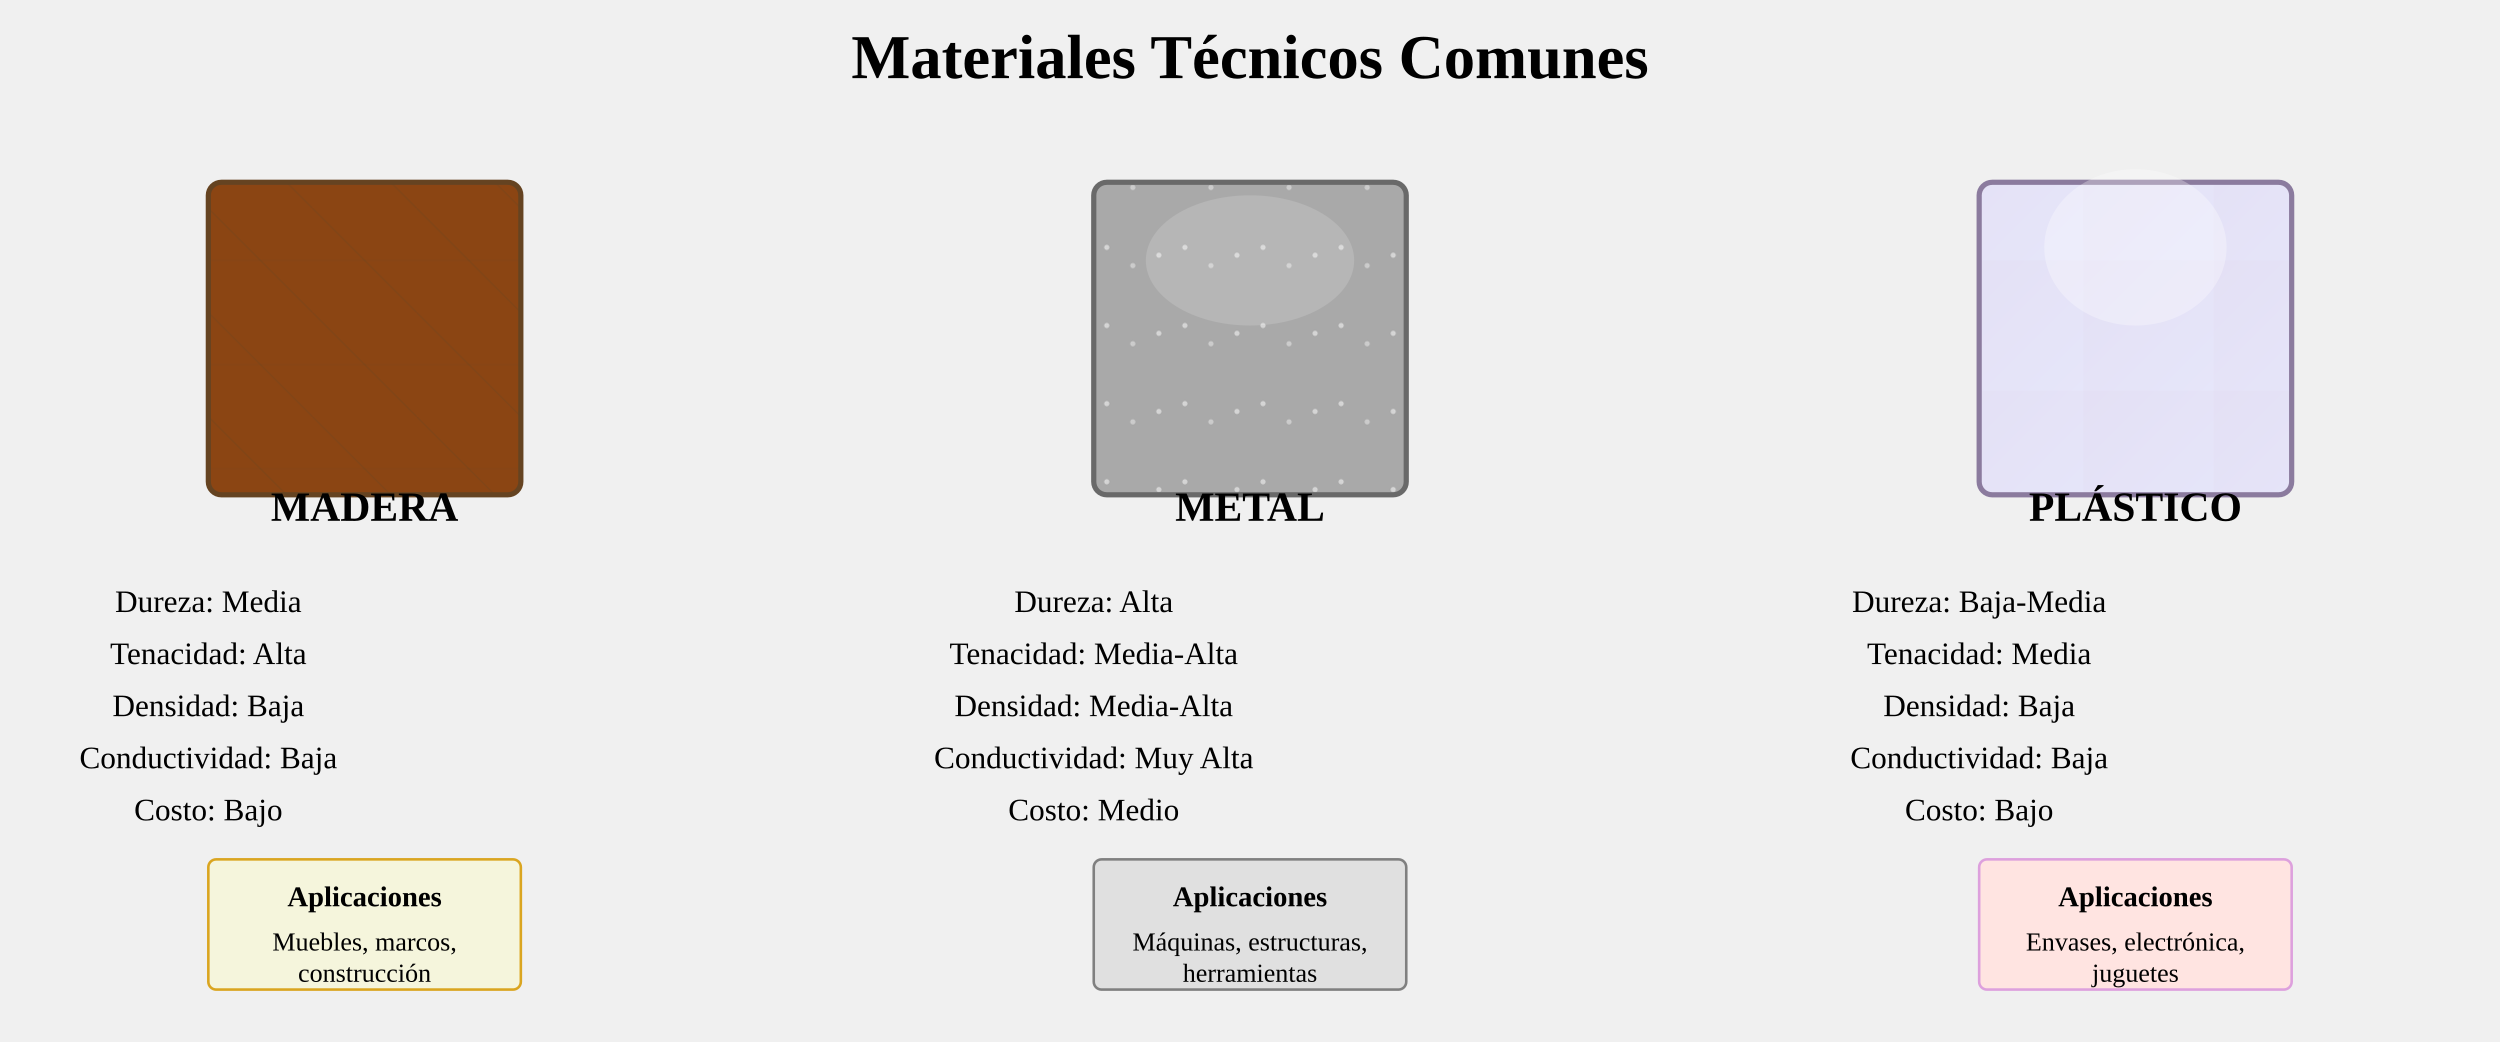
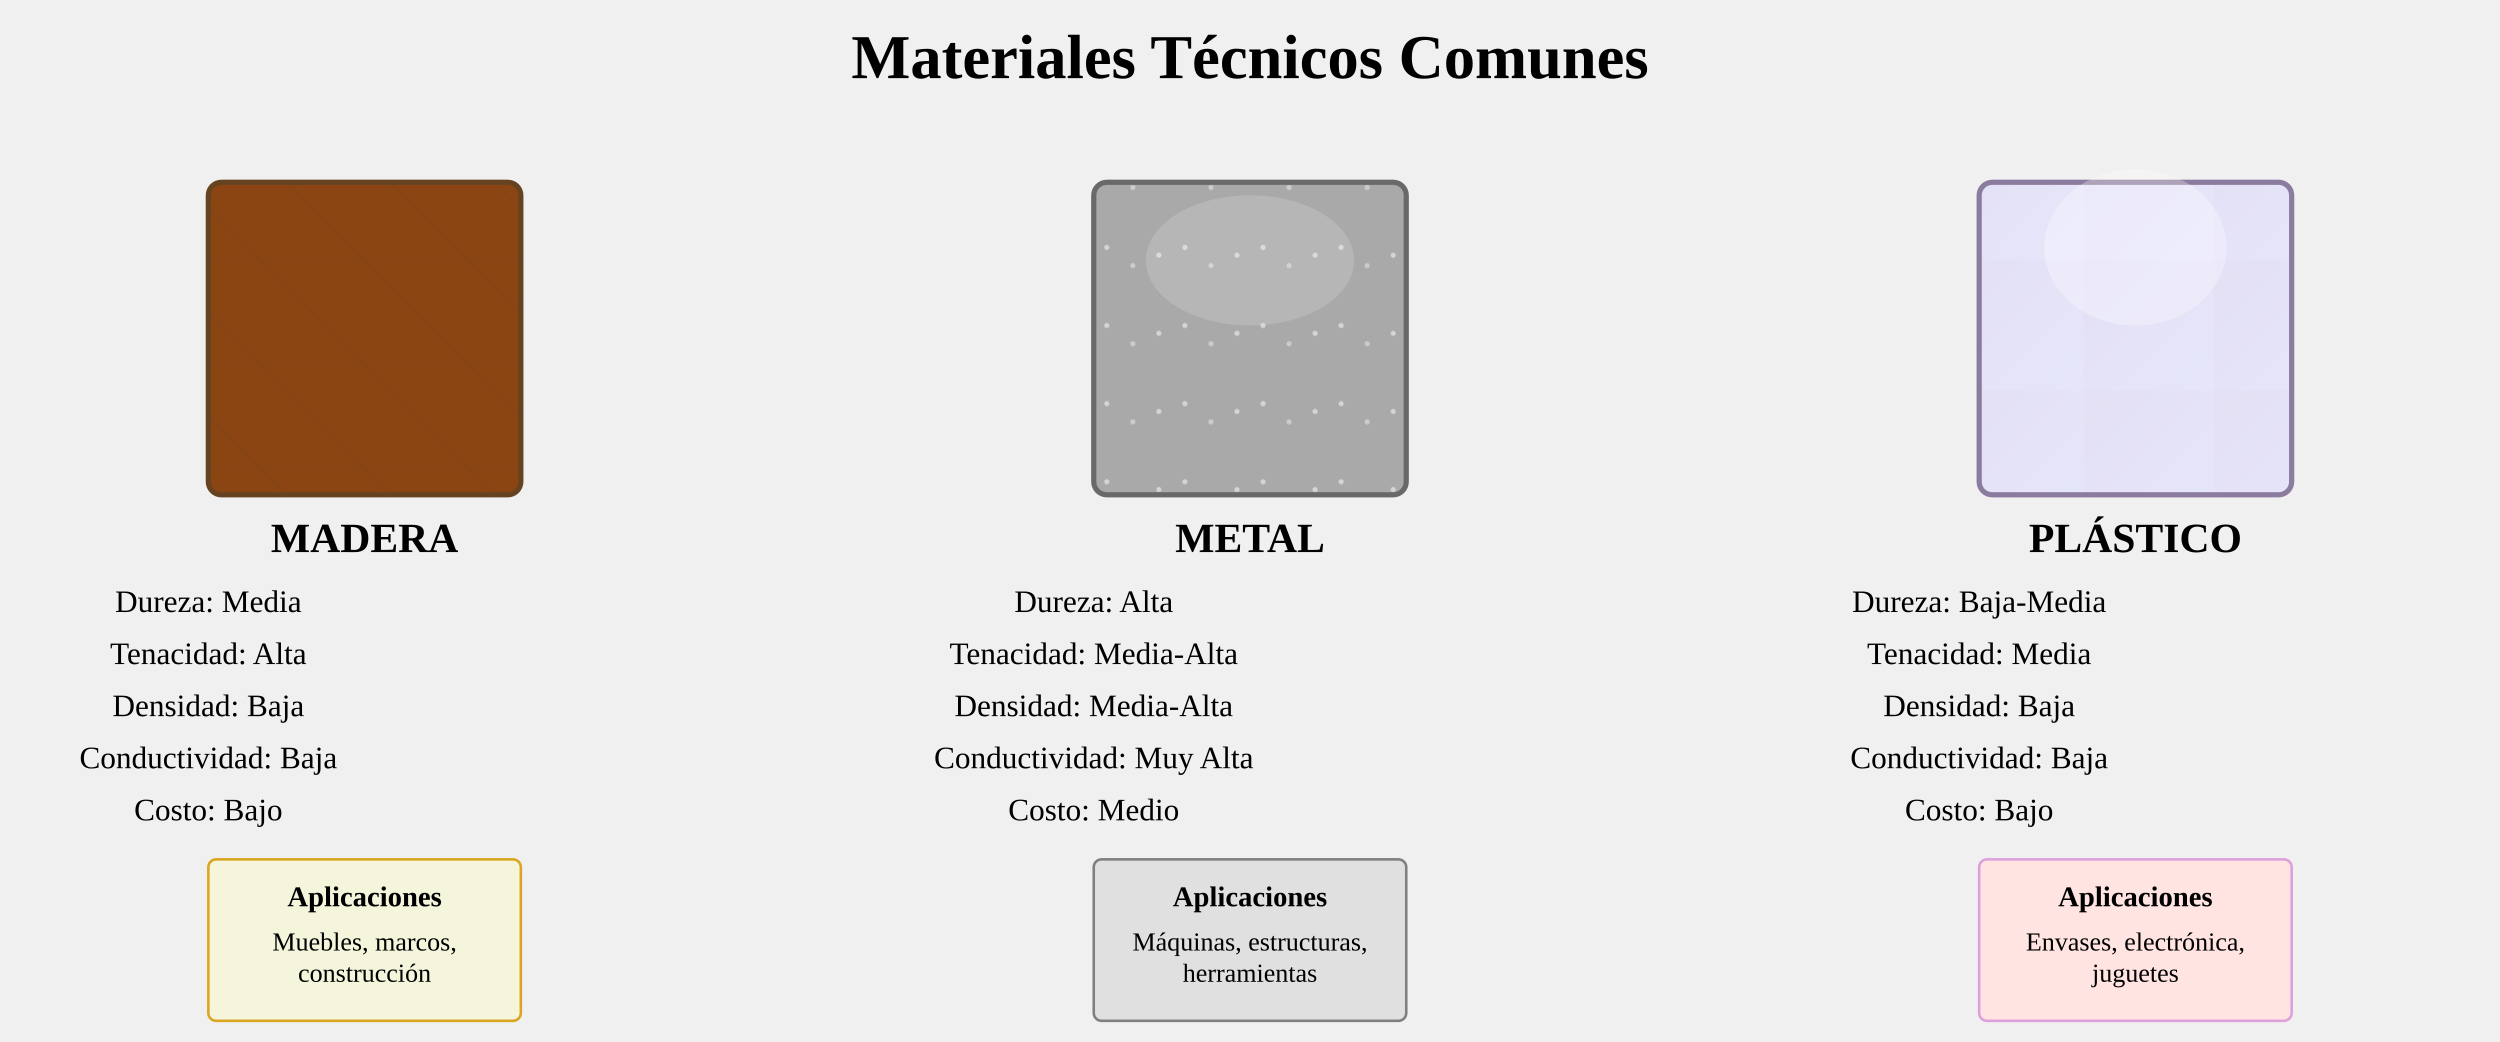
<svg xmlns="http://www.w3.org/2000/svg" viewBox="0 0 960 400">
  <defs>
    <style>
      .material-label { font-size: 16px; font-weight: bold; text-anchor: middle; }
      .property-label { font-size: 12px; text-anchor: middle; }
      .property-value { font-size: 11px; text-anchor: middle; fill: #555; }
    </style>
    <pattern id="wood-texture" x="0" y="0" width="40" height="40" patternUnits="userSpaceOnUse">
      <rect width="40" height="40" fill="#8B4513" />
      <line x1="0" y1="0" x2="40" y2="40" stroke="#654321" stroke-width="0.5" opacity="0.3" />
      <line x1="0" y1="20" x2="40" y2="20" stroke="#654321" stroke-width="0.3" opacity="0.2" />
    </pattern>
    <pattern id="metal-texture" x="0" y="0" width="30" height="30" patternUnits="userSpaceOnUse">
      <rect width="30" height="30" fill="#A9A9A9" />
      <circle cx="5" cy="5" r="1" fill="#FFF" opacity="0.5" />
      <circle cx="15" cy="12" r="1" fill="#FFF" opacity="0.4" />
      <circle cx="25" cy="8" r="1" fill="#FFF" opacity="0.5" />
    </pattern>
    <pattern id="plastic-texture" x="0" y="0" width="50" height="50" patternUnits="userSpaceOnUse">
      <rect width="50" height="50" fill="#E6E6FA" />
      <rect width="50" height="50" fill="url(#gradient-plastic)" opacity="0.5" />
    </pattern>
    <linearGradient id="gradient-plastic" x1="0%" y1="0%" x2="100%" y2="100%">
      <stop offset="0%" style="stop-color:#D8BFD8;stop-opacity:0.3" />
      <stop offset="100%" style="stop-color:#E6E6FA;stop-opacity:0.3" />
    </linearGradient>
  </defs>
  <text x="480" y="30" style="font-size: 24px; font-weight: bold; text-anchor: middle;">Materiales Técnicos Comunes</text>
  <g>
    <rect x="80" y="70" width="120" height="120" fill="url(#wood-texture)" stroke="#654321" stroke-width="2" rx="5" />
-     <text x="140" y="200" class="material-label">MADERA</text>
+     <text x="140" y="212" class="material-label">MADERA</text>
    <text x="80" y="235" class="property-label">Dureza: Media</text>
    <text x="80" y="255" class="property-label">Tenacidad: Alta</text>
    <text x="80" y="275" class="property-label">Densidad: Baja</text>
    <text x="80" y="295" class="property-label">Conductividad: Baja</text>
    <text x="80" y="315" class="property-label">Costo: Bajo</text>
-     <rect x="80" y="330" width="120" height="50" fill="#F5F5DC" stroke="#DAA520" stroke-width="1" rx="3" />
+     <rect x="80" y="330" width="120" height="62" fill="#F5F5DC" stroke="#DAA520" stroke-width="1" rx="3" />
    <text x="140" y="348" style="font-size: 11px; text-anchor: middle; font-weight: bold;">Aplicaciones</text>
    <text x="140" y="365" style="font-size: 10px; text-anchor: middle;">Muebles, marcos,</text>
    <text x="140" y="377" style="font-size: 10px; text-anchor: middle;">construcción</text>
  </g>
  <g>
    <rect x="420" y="70" width="120" height="120" fill="url(#metal-texture)" stroke="#696969" stroke-width="2" rx="5" />
    <ellipse cx="480" cy="100" rx="40" ry="25" fill="#FFF" opacity="0.15" />
-     <text x="480" y="200" class="material-label">METAL</text>
+     <text x="480" y="212" class="material-label">METAL</text>
    <text x="420" y="235" class="property-label">Dureza: Alta</text>
    <text x="420" y="255" class="property-label">Tenacidad: Media-Alta</text>
    <text x="420" y="275" class="property-label">Densidad: Media-Alta</text>
    <text x="420" y="295" class="property-label">Conductividad: Muy Alta</text>
    <text x="420" y="315" class="property-label">Costo: Medio</text>
-     <rect x="420" y="330" width="120" height="50" fill="#E0E0E0" stroke="#808080" stroke-width="1" rx="3" />
+     <rect x="420" y="330" width="120" height="62" fill="#E0E0E0" stroke="#808080" stroke-width="1" rx="3" />
    <text x="480" y="348" style="font-size: 11px; text-anchor: middle; font-weight: bold;">Aplicaciones</text>
    <text x="480" y="365" style="font-size: 10px; text-anchor: middle;">Máquinas, estructuras,</text>
    <text x="480" y="377" style="font-size: 10px; text-anchor: middle;">herramientas</text>
  </g>
  <g>
    <rect x="760" y="70" width="120" height="120" fill="url(#plastic-texture)" stroke="#8B7B9E" stroke-width="2" rx="5" />
    <ellipse cx="820" cy="95" rx="35" ry="30" fill="#FFF" opacity="0.3" />
-     <text x="820" y="200" class="material-label">PLÁSTICO</text>
+     <text x="820" y="212" class="material-label">PLÁSTICO</text>
    <text x="760" y="235" class="property-label">Dureza: Baja-Media</text>
    <text x="760" y="255" class="property-label">Tenacidad: Media</text>
    <text x="760" y="275" class="property-label">Densidad: Baja</text>
    <text x="760" y="295" class="property-label">Conductividad: Baja</text>
    <text x="760" y="315" class="property-label">Costo: Bajo</text>
-     <rect x="760" y="330" width="120" height="50" fill="#FFE4E1" stroke="#DDA0DD" stroke-width="1" rx="3" />
+     <rect x="760" y="330" width="120" height="62" fill="#FFE4E1" stroke="#DDA0DD" stroke-width="1" rx="3" />
    <text x="820" y="348" style="font-size: 11px; text-anchor: middle; font-weight: bold;">Aplicaciones</text>
    <text x="820" y="365" style="font-size: 10px; text-anchor: middle;">Envases, electrónica,</text>
    <text x="820" y="377" style="font-size: 10px; text-anchor: middle;">juguetes</text>
  </g>
</svg>
